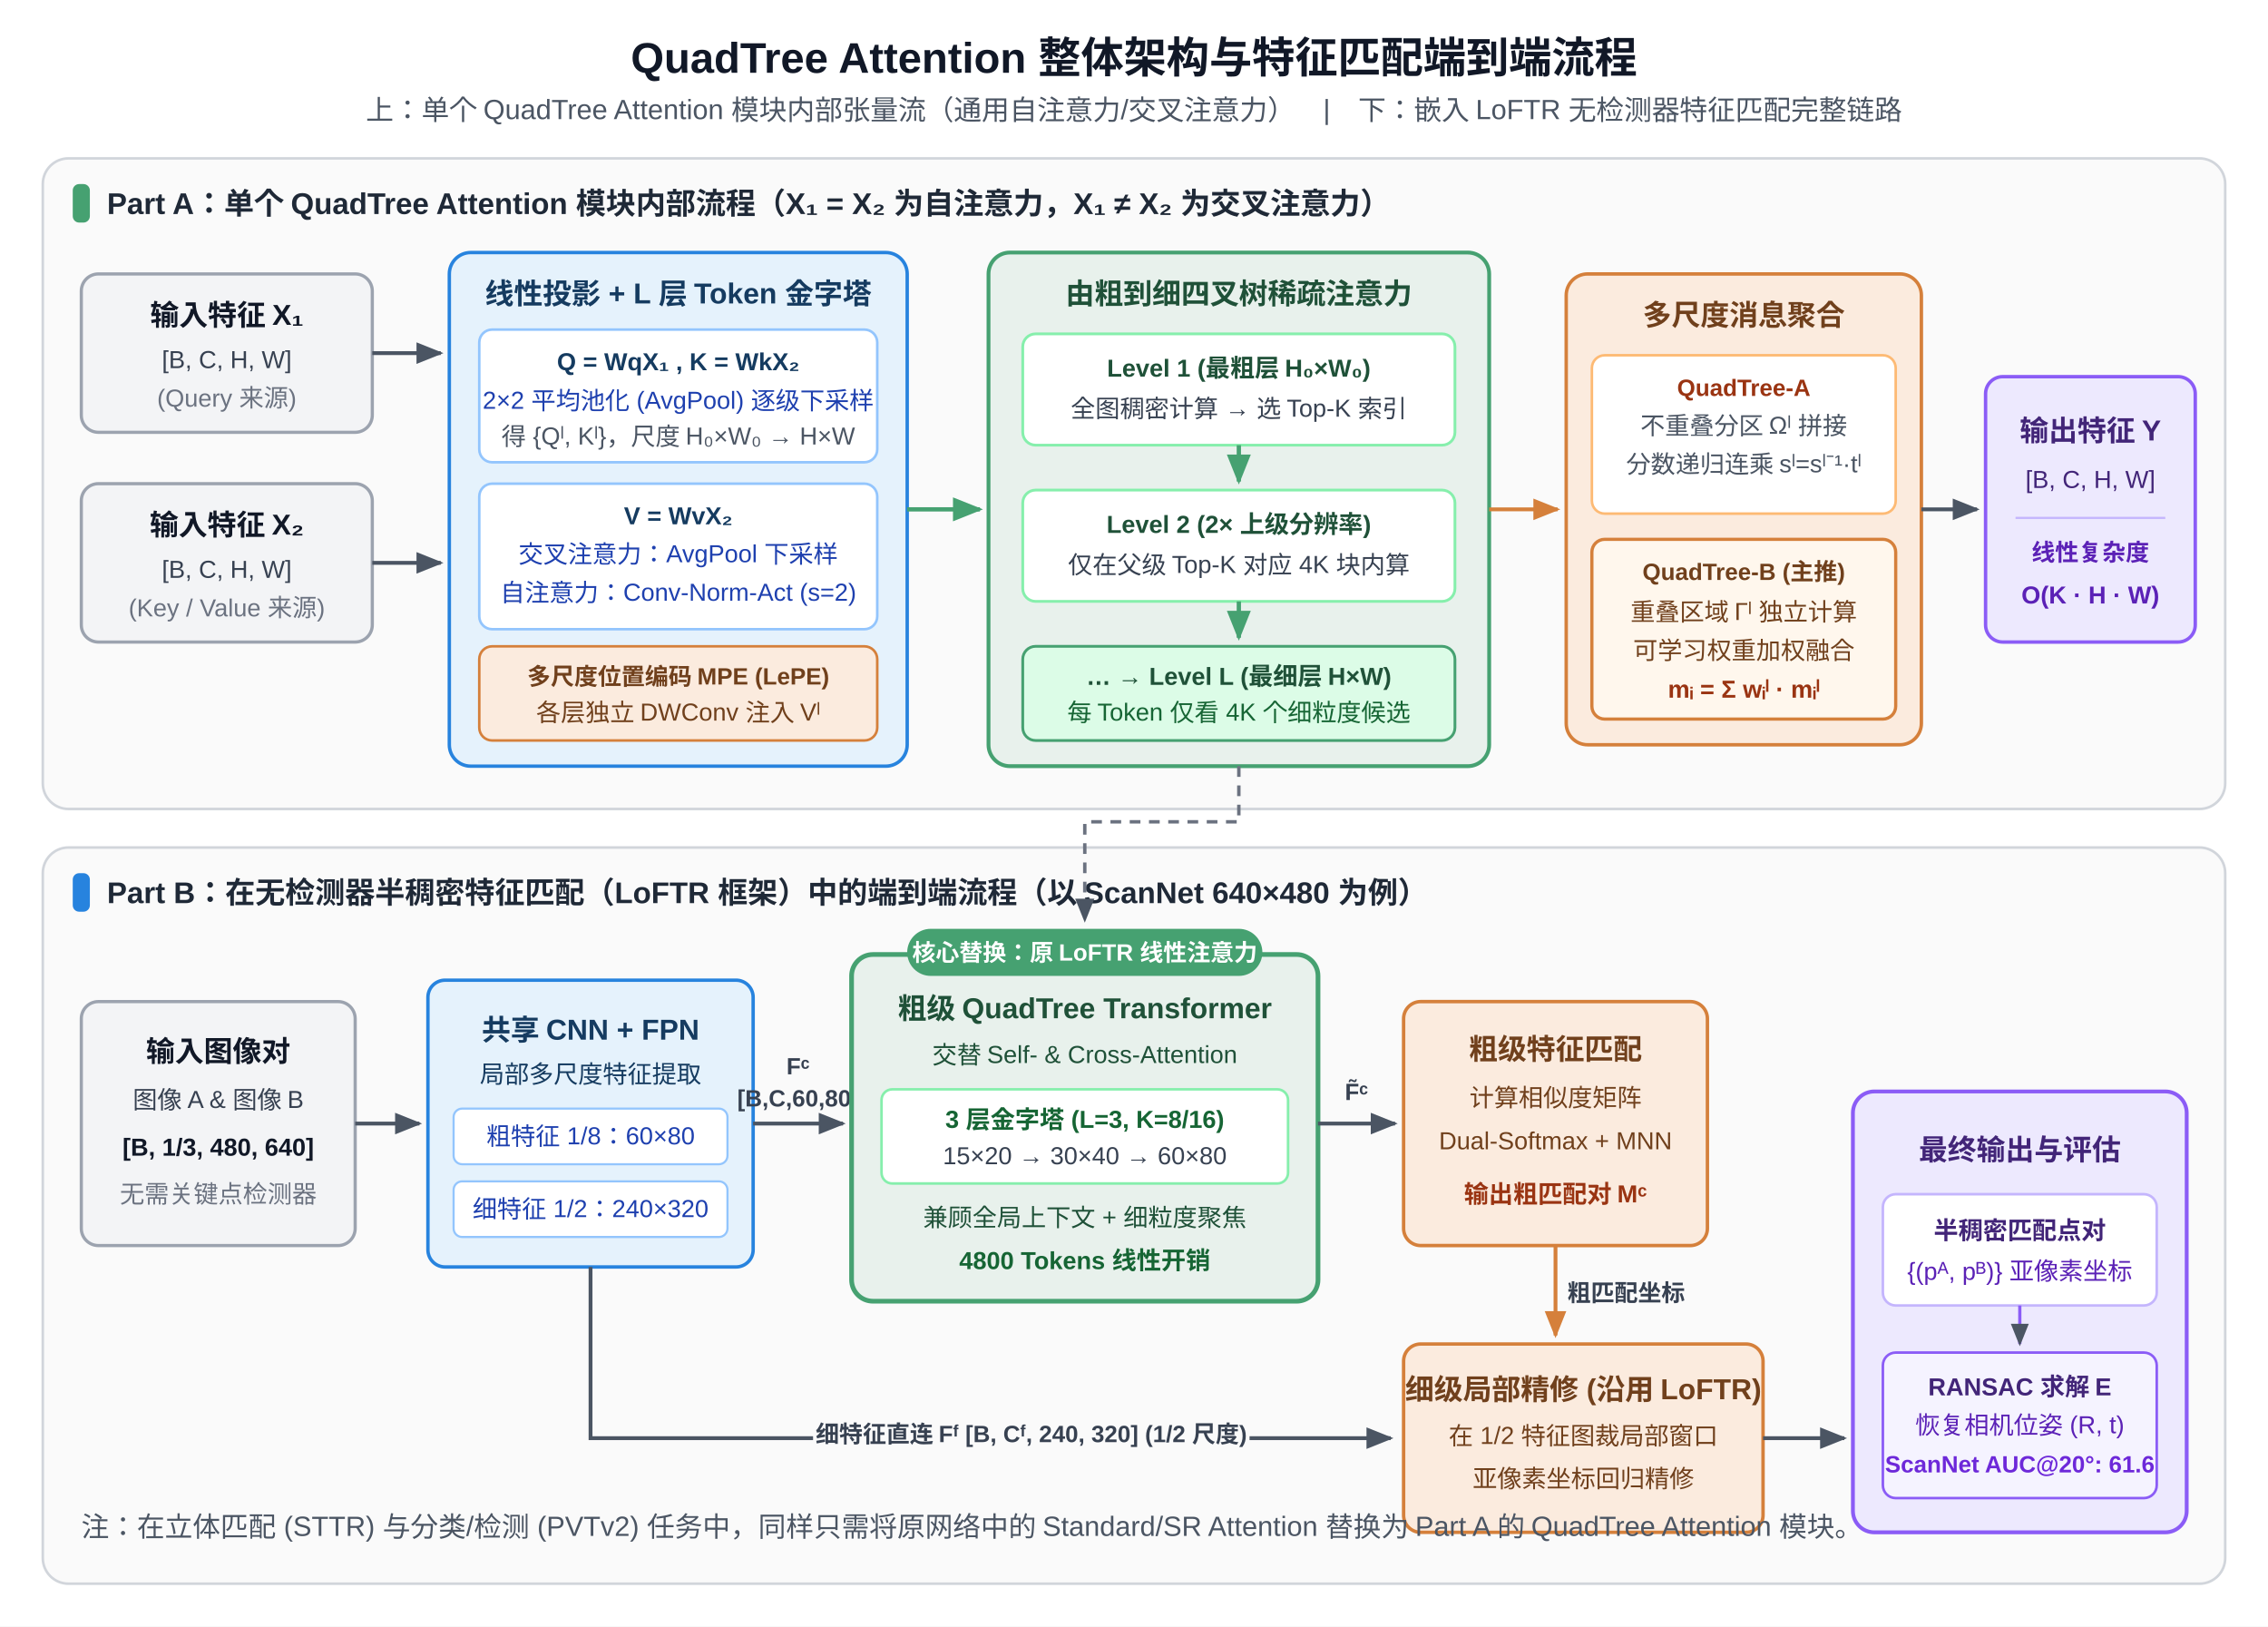
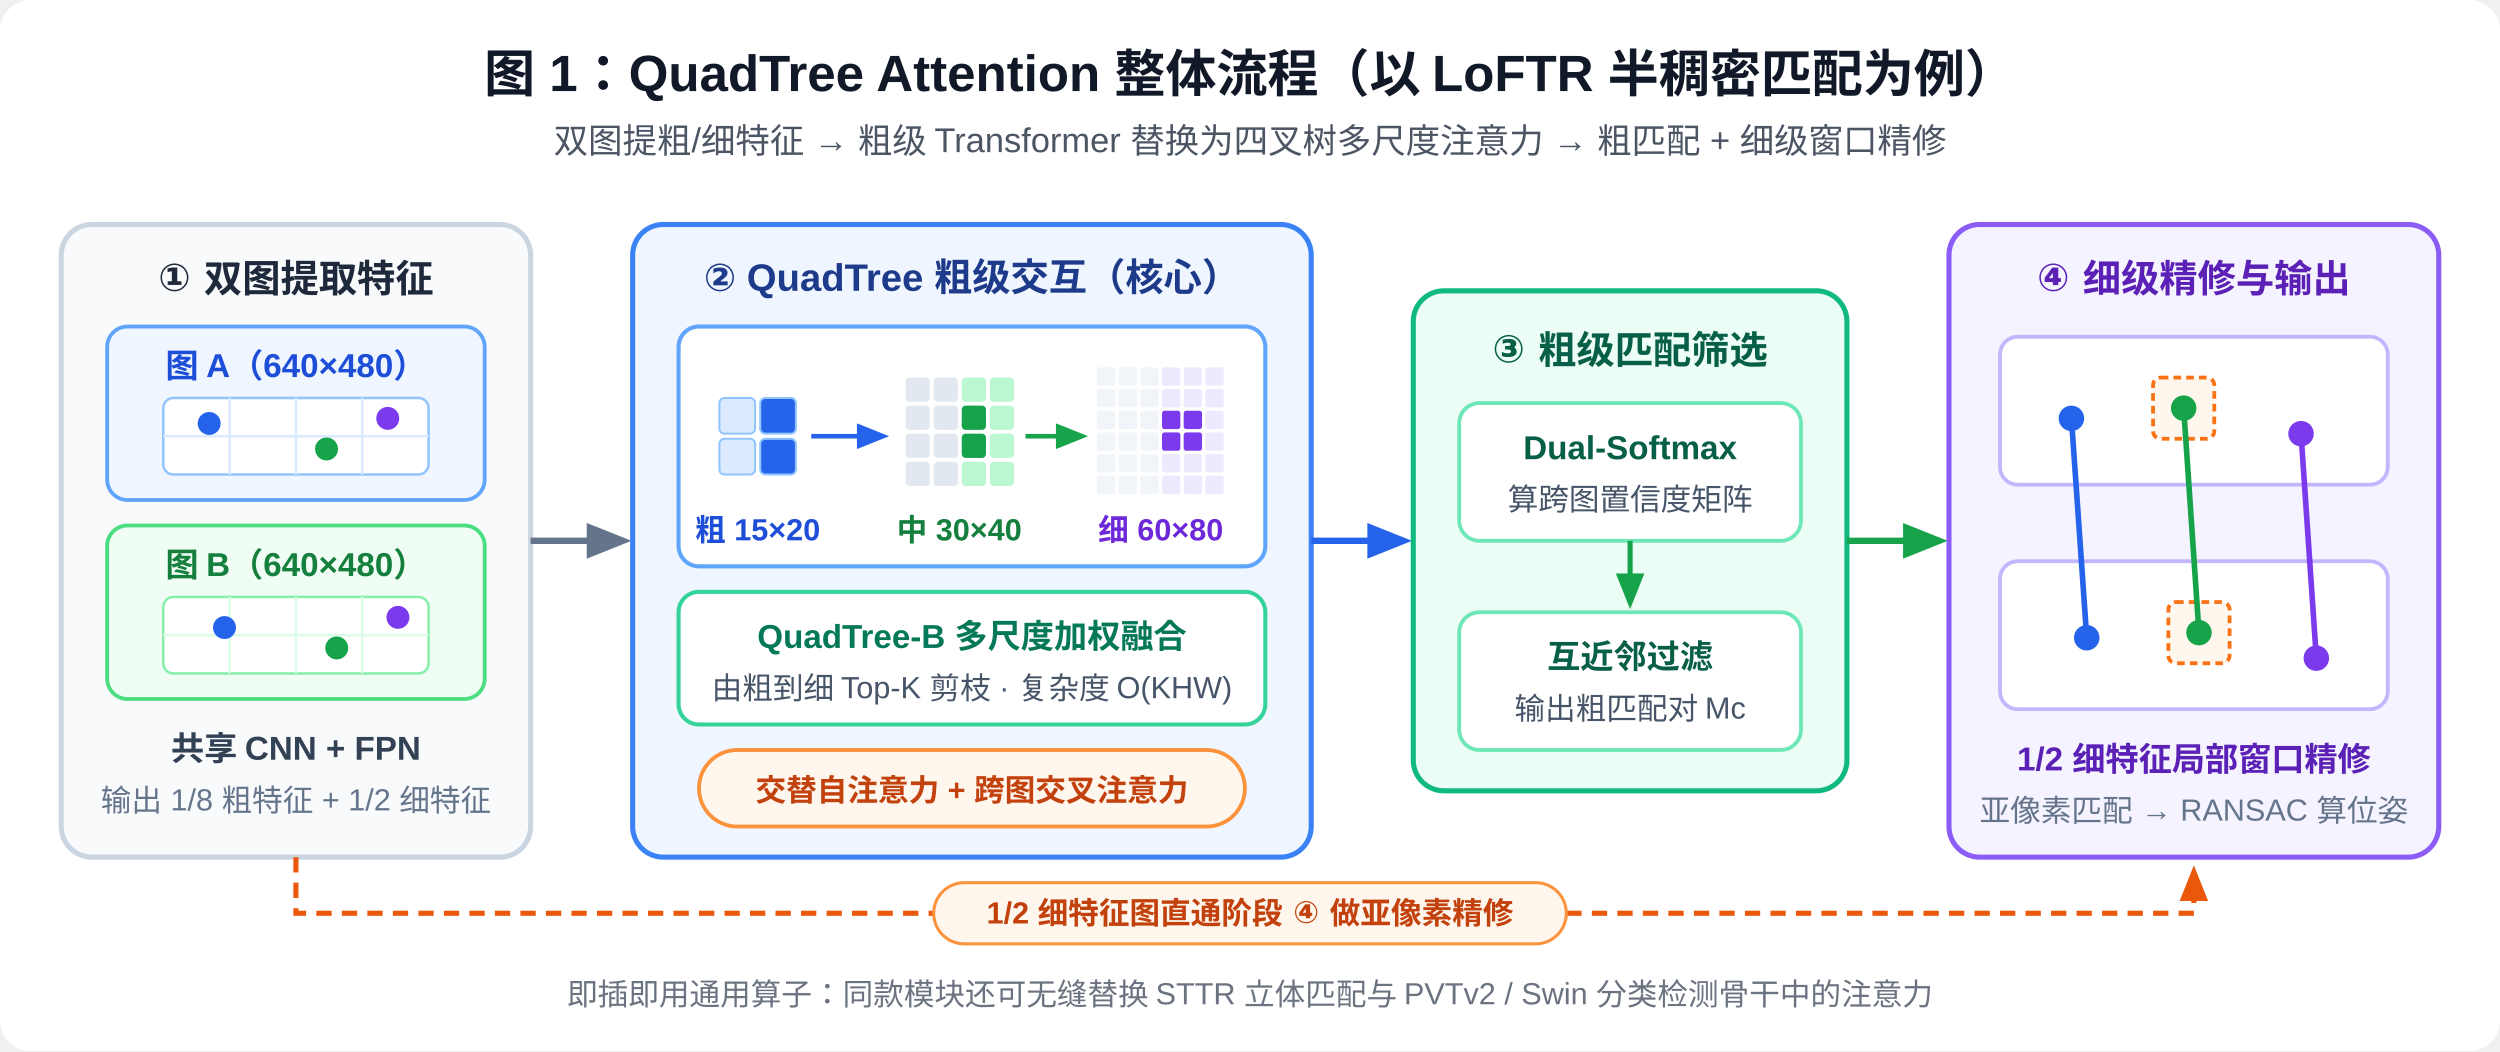
- <svg xmlns="http://www.w3.org/2000/svg" viewBox="0 0 1060 760" width="1060" height="760">
+ <svg xmlns="http://www.w3.org/2000/svg" viewBox="0 0 980 412" width="980" height="412">
  <defs>
    <style>
-       .font-base { font-family: "Microsoft YaHei", "PingFang SC", Arial, sans-serif; }
+       text { font-family: "Microsoft YaHei", "PingFang SC", "Noto Sans SC", Arial, sans-serif; }
      .title { font-size: 20px; font-weight: 700; fill: #111827; }
-       .subtitle { font-size: 13px; fill: #4B5563; }
-       .sec-title { font-size: 14px; font-weight: 700; fill: #1F2937; }
-       .node-title { font-size: 13.5px; font-weight: 700; }
-       .node-sub { font-size: 11.5px; }
-       .tensor-lbl { font-size: 11px; font-weight: 600; fill: #374151; }
-       .badge-txt { font-size: 11px; font-weight: 600; }
-       .arrow-line { stroke: #4B5563; stroke-width: 1.8; fill: none; }
-       .arrow-dashed { stroke: #6B7280; stroke-width: 1.6; stroke-dasharray: 5,4; fill: none; }
-       .arrow-green { stroke: #46A171; stroke-width: 2; fill: none; }
-       .arrow-orange { stroke: #D5803B; stroke-width: 1.8; fill: none; }
+       .sub { font-size: 13.5px; fill: #4B5563; }
+       .h { font-size: 15px; font-weight: 700; }
+       .b { font-size: 13px; }
+       .s { font-size: 12px; }
+       .mono { font-family: Consolas, "Courier New", monospace; font-weight: 700; }
    </style>
-     <marker id="arr-gray" viewBox="0 0 10 10" refX="9" refY="5" markerWidth="7" markerHeight="7" orient="auto">
-       <path d="M 0 1 L 10 5 L 0 9 z" fill="#4B5563" />
+     <marker id="arr-gray" viewBox="0 0 10 10" refX="8" refY="5" markerWidth="7" markerHeight="7" orient="auto-start-reverse">
+       <path d="M 0 1 L 10 5 L 0 9 z" fill="#64748B" />
    </marker>
-     <marker id="arr-green" viewBox="0 0 10 10" refX="9" refY="5" markerWidth="7" markerHeight="7" orient="auto">
-       <path d="M 0 1 L 10 5 L 0 9 z" fill="#46A171" />
+     <marker id="arr-blue" viewBox="0 0 10 10" refX="8" refY="5" markerWidth="7" markerHeight="7" orient="auto-start-reverse">
+       <path d="M 0 1 L 10 5 L 0 9 z" fill="#2563EB" />
    </marker>
-     <marker id="arr-orange" viewBox="0 0 10 10" refX="9" refY="5" markerWidth="7" markerHeight="7" orient="auto">
-       <path d="M 0 1 L 10 5 L 0 9 z" fill="#D5803B" />
+     <marker id="arr-green" viewBox="0 0 10 10" refX="8" refY="5" markerWidth="7" markerHeight="7" orient="auto-start-reverse">
+       <path d="M 0 1 L 10 5 L 0 9 z" fill="#16A34A" />
+     </marker>
+     <marker id="arr-orange" viewBox="0 0 10 10" refX="8" refY="5" markerWidth="7" markerHeight="7" orient="auto-start-reverse">
+       <path d="M 0 1 L 10 5 L 0 9 z" fill="#EA580C" />
+     </marker>
+     <marker id="arr-purple" viewBox="0 0 10 10" refX="8" refY="5" markerWidth="7" markerHeight="7" orient="auto-start-reverse">
+       <path d="M 0 1 L 10 5 L 0 9 z" fill="#7C3AED" />
    </marker>
  </defs>
-   <rect x="0" y="0" width="1060" height="760" fill="#FFFFFF" />
-   <text x="530" y="34" text-anchor="middle" class="font-base title">QuadTree Attention 整体架构与特征匹配端到端流程</text>
-   <text x="530" y="56" text-anchor="middle" class="font-base subtitle">上：单个 QuadTree Attention 模块内部张量流（通用自注意力/交叉注意力）　|　下：嵌入 LoFTR 无检测器特征匹配完整链路</text>
-   <rect x="20" y="74" width="1020" height="304" rx="12" fill="#FAFAFA" stroke="#D1D5DB" stroke-width="1.2" />
-   <rect x="34" y="86" width="8" height="18" rx="3" fill="#46A171" />
-   <text x="50" y="100" class="font-base sec-title">Part A：单个 QuadTree Attention 模块内部流程（X₁ = X₂ 为自注意力，X₁ ≠ X₂ 为交叉注意力）</text>
-   <rect x="38" y="128" width="136" height="74" rx="8" fill="#F3F4F6" stroke="#9CA3AF" stroke-width="1.5" />
-   <text x="106" y="152" text-anchor="middle" class="font-base node-title" fill="#111827">输入特征 X₁</text>
-   <text x="106" y="172" text-anchor="middle" class="font-base node-sub" fill="#374151">[B, C, H, W]</text>
-   <text x="106" y="190" text-anchor="middle" class="font-base node-sub" fill="#6B7280">(Query 来源)</text>
-   <rect x="38" y="226" width="136" height="74" rx="8" fill="#F3F4F6" stroke="#9CA3AF" stroke-width="1.5" />
-   <text x="106" y="250" text-anchor="middle" class="font-base node-title" fill="#111827">输入特征 X₂</text>
-   <text x="106" y="270" text-anchor="middle" class="font-base node-sub" fill="#374151">[B, C, H, W]</text>
-   <text x="106" y="288" text-anchor="middle" class="font-base node-sub" fill="#6B7280">(Key / Value 来源)</text>
-   <line x1="174" y1="165" x2="206" y2="165" class="arrow-line" marker-end="url(#arr-gray)" />
-   <line x1="174" y1="263" x2="206" y2="263" class="arrow-line" marker-end="url(#arr-gray)" />
-   <rect x="210" y="118" width="214" height="240" rx="10" fill="#E5F2FC" stroke="#2783DE" stroke-width="1.6" />
-   <text x="317" y="142" text-anchor="middle" class="font-base node-title" fill="#153B60">线性投影 + L 层 Token 金字塔</text>
-   <rect x="224" y="154" width="186" height="62" rx="6" fill="#FFFFFF" stroke="#93C5FD" stroke-width="1.2" />
-   <text x="317" y="173" text-anchor="middle" class="font-base node-sub" font-weight="700" fill="#153B60">Q = WqX₁ ,  K = WkX₂</text>
-   <text x="317" y="191" text-anchor="middle" class="font-base node-sub" fill="#1E40AF">2×2 平均池化 (AvgPool) 逐级下采样</text>
-   <text x="317" y="208" text-anchor="middle" class="font-base node-sub" fill="#4B5563">得 {Qˡ, Kˡ}，尺度 H₀×W₀ → H×W</text>
-   <rect x="224" y="226" width="186" height="68" rx="6" fill="#FFFFFF" stroke="#93C5FD" stroke-width="1.2" />
-   <text x="317" y="245" text-anchor="middle" class="font-base node-sub" font-weight="700" fill="#153B60">V = WvX₂</text>
-   <text x="317" y="263" text-anchor="middle" class="font-base node-sub" fill="#1E40AF">交叉注意力：AvgPool 下采样</text>
-   <text x="317" y="281" text-anchor="middle" class="font-base node-sub" fill="#1E40AF">自注意力：Conv-Norm-Act (s=2)</text>
-   <rect x="224" y="302" width="186" height="44" rx="6" fill="#FBEBDE" stroke="#D5803B" stroke-width="1.2" />
-   <text x="317" y="320" text-anchor="middle" class="font-base badge-txt" fill="#70401C">多尺度位置编码 MPE (LePE)</text>
-   <text x="317" y="337" text-anchor="middle" class="font-base node-sub" fill="#70401C">各层独立 DWConv 注入 Vˡ</text>
-   <line x1="424" y1="238" x2="458" y2="238" class="arrow-green" marker-end="url(#arr-green)" />
-   <rect x="462" y="118" width="234" height="240" rx="10" fill="#E8F1EC" stroke="#46A171" stroke-width="1.8" />
-   <text x="579" y="142" text-anchor="middle" class="font-base node-title" fill="#1F5138">由粗到细四叉树稀疏注意力</text>
-   <rect x="478" y="156" width="202" height="52" rx="6" fill="#FFFFFF" stroke="#86EFAC" stroke-width="1.3" />
-   <text x="579" y="176" text-anchor="middle" class="font-base node-sub" font-weight="700" fill="#1F5138">Level 1 (最粗层 H₀×W₀)</text>
-   <text x="579" y="195" text-anchor="middle" class="font-base node-sub" fill="#374151">全图稠密计算 → 选 Top-K 索引</text>
-   <line x1="579" y1="208" x2="579" y2="225" class="arrow-green" marker-end="url(#arr-green)" />
-   <rect x="478" y="229" width="202" height="52" rx="6" fill="#FFFFFF" stroke="#86EFAC" stroke-width="1.3" />
-   <text x="579" y="249" text-anchor="middle" class="font-base node-sub" font-weight="700" fill="#1F5138">Level 2 (2× 上级分辨率)</text>
-   <text x="579" y="268" text-anchor="middle" class="font-base node-sub" fill="#374151">仅在父级 Top-K 对应 4K 块内算</text>
-   <line x1="579" y1="281" x2="579" y2="298" class="arrow-green" marker-end="url(#arr-green)" />
-   <rect x="478" y="302" width="202" height="44" rx="6" fill="#DCFCE7" stroke="#46A171" stroke-width="1.3" />
-   <text x="579" y="320" text-anchor="middle" class="font-base node-sub" font-weight="700" fill="#1F5138">… → Level L (最细层 H×W)</text>
-   <text x="579" y="337" text-anchor="middle" class="font-base node-sub" fill="#166534">每 Token 仅看 4K 个细粒度候选</text>
-   <line x1="696" y1="238" x2="728" y2="238" class="arrow-orange" marker-end="url(#arr-orange)" />
-   <rect x="732" y="128" width="166" height="220" rx="10" fill="#FBEBDE" stroke="#D5803B" stroke-width="1.6" />
-   <text x="815" y="152" text-anchor="middle" class="font-base node-title" fill="#70401C">多尺度消息聚合</text>
-   <rect x="744" y="166" width="142" height="74" rx="6" fill="#FFFFFF" stroke="#FDBA74" stroke-width="1.2" />
-   <text x="815" y="185" text-anchor="middle" class="font-base badge-txt" fill="#9A3412">QuadTree-A</text>
-   <text x="815" y="203" text-anchor="middle" class="font-base node-sub" fill="#4B5563">不重叠分区 Ωˡ 拼接</text>
-   <text x="815" y="221" text-anchor="middle" class="font-base node-sub" fill="#4B5563">分数递归连乘 sˡ=sˡ⁻¹·tˡ</text>
-   <rect x="744" y="252" width="142" height="84" rx="6" fill="#FFF7ED" stroke="#D5803B" stroke-width="1.5" />
-   <text x="815" y="271" text-anchor="middle" class="font-base badge-txt" fill="#70401C">QuadTree-B (主推)</text>
-   <text x="815" y="290" text-anchor="middle" class="font-base node-sub" fill="#70401C">重叠区域 Γˡ 独立计算</text>
-   <text x="815" y="308" text-anchor="middle" class="font-base node-sub" fill="#70401C">可学习权重加权融合</text>
-   <text x="815" y="326" text-anchor="middle" class="font-base node-sub" font-weight="700" fill="#9A3412">mᵢ = Σ wᵢˡ · mᵢˡ</text>
-   <line x1="898" y1="238" x2="924" y2="238" class="arrow-line" marker-end="url(#arr-gray)" />
-   <rect x="928" y="176" width="98" height="124" rx="8" fill="#EDE9FE" stroke="#8B5CF6" stroke-width="1.6" />
-   <text x="977" y="206" text-anchor="middle" class="font-base node-title" fill="#422578">输出特征 Y</text>
-   <text x="977" y="228" text-anchor="middle" class="font-base node-sub" fill="#422578">[B, C, H, W]</text>
-   <line x1="942" y1="242" x2="1012" y2="242" stroke="#C4B5FD" stroke-width="1" />
-   <text x="977" y="262" text-anchor="middle" class="font-base badge-txt" fill="#5B21B6">线性复杂度</text>
-   <text x="977" y="282" text-anchor="middle" class="font-base node-sub" font-weight="700" fill="#5B21B6">O(K · H · W)</text>
-   <rect x="20" y="396" width="1020" height="344" rx="12" fill="#FAFAFA" stroke="#D1D5DB" stroke-width="1.2" />
-   <rect x="34" y="408" width="8" height="18" rx="3" fill="#2783DE" />
-   <text x="50" y="422" class="font-base sec-title">Part B：在无检测器半稠密特征匹配（LoFTR 框架）中的端到端流程（以 ScanNet 640×480 为例）</text>
-   <rect x="38" y="468" width="128" height="114" rx="8" fill="#F3F4F6" stroke="#9CA3AF" stroke-width="1.5" />
-   <text x="102" y="496" text-anchor="middle" class="font-base node-title" fill="#111827">输入图像对</text>
-   <text x="102" y="518" text-anchor="middle" class="font-base node-sub" fill="#374151">图像 A &amp; 图像 B</text>
-   <text x="102" y="540" text-anchor="middle" class="font-base node-sub" font-weight="600" fill="#111827">[B, 1/3, 480, 640]</text>
-   <text x="102" y="562" text-anchor="middle" class="font-base node-sub" fill="#6B7280">无需关键点检测器</text>
-   <line x1="166" y1="525" x2="196" y2="525" class="arrow-line" marker-end="url(#arr-gray)" />
-   <rect x="200" y="458" width="152" height="134" rx="8" fill="#E5F2FC" stroke="#2783DE" stroke-width="1.6" />
-   <text x="276" y="486" text-anchor="middle" class="font-base node-title" fill="#153B60">共享 CNN + FPN</text>
-   <text x="276" y="506" text-anchor="middle" class="font-base node-sub" fill="#153B60">局部多尺度特征提取</text>
-   <rect x="212" y="518" width="128" height="26" rx="4" fill="#FFFFFF" stroke="#93C5FD" stroke-width="1" />
-   <text x="276" y="535" text-anchor="middle" class="font-base node-sub" fill="#1E40AF">粗特征 1/8：60×80</text>
-   <rect x="212" y="552" width="128" height="26" rx="4" fill="#FFFFFF" stroke="#93C5FD" stroke-width="1" />
-   <text x="276" y="569" text-anchor="middle" class="font-base node-sub" fill="#1E40AF">细特征 1/2：240×320</text>
-   <line x1="352" y1="525" x2="394" y2="525" class="arrow-line" marker-end="url(#arr-gray)" />
-   <text x="373" y="502" text-anchor="middle" class="font-base tensor-lbl">Fᶜ</text>
-   <text x="373" y="517" text-anchor="middle" class="font-base tensor-lbl">[B,C,60,80]</text>
-   <rect x="398" y="446" width="218" height="162" rx="10" fill="#E8F1EC" stroke="#46A171" stroke-width="2.2" />
-   <rect x="424" y="434" width="166" height="22" rx="11" fill="#46A171" />
-   <text x="507" y="449" text-anchor="middle" class="font-base badge-txt" fill="#FFFFFF">核心替换：原 LoFTR 线性注意力</text>
-   <text x="507" y="476" text-anchor="middle" class="font-base node-title" fill="#1F5138">粗级 QuadTree Transformer</text>
-   <text x="507" y="497" text-anchor="middle" class="font-base node-sub" fill="#1F5138">交替 Self- &amp; Cross-Attention</text>
-   <rect x="412" y="509" width="190" height="44" rx="5" fill="#FFFFFF" stroke="#86EFAC" stroke-width="1.2" />
-   <text x="507" y="527" text-anchor="middle" class="font-base node-sub" font-weight="600" fill="#166534">3 层金字塔 (L=3, K=8/16)</text>
-   <text x="507" y="544" text-anchor="middle" class="font-base node-sub" fill="#374151">15×20 → 30×40 → 60×80</text>
-   <text x="507" y="573" text-anchor="middle" class="font-base node-sub" fill="#1F5138">兼顾全局上下文 + 细粒度聚焦</text>
-   <text x="507" y="593" text-anchor="middle" class="font-base node-sub" font-weight="700" fill="#166534">4800 Tokens 线性开销</text>
-   <path d="M 579 358 L 579 384 L 507 384 L 507 430" class="arrow-dashed" marker-end="url(#arr-gray)" />
-   <line x1="616" y1="525" x2="652" y2="525" class="arrow-line" marker-end="url(#arr-gray)" />
-   <text x="634" y="514" text-anchor="middle" class="font-base tensor-lbl">F̃ᶜ</text>
-   <rect x="656" y="468" width="142" height="114" rx="8" fill="#FBEBDE" stroke="#D5803B" stroke-width="1.6" />
-   <text x="727" y="495" text-anchor="middle" class="font-base node-title" fill="#70401C">粗级特征匹配</text>
-   <text x="727" y="517" text-anchor="middle" class="font-base node-sub" fill="#70401C">计算相似度矩阵</text>
-   <text x="727" y="537" text-anchor="middle" class="font-base node-sub" fill="#70401C">Dual-Softmax + MNN</text>
-   <text x="727" y="562" text-anchor="middle" class="font-base node-sub" font-weight="600" fill="#9A3412">输出粗匹配对 Mᶜ</text>
-   <path d="M 727 582 L 727 624" class="arrow-orange" marker-end="url(#arr-orange)" />
-   <text x="760" y="608" text-anchor="middle" class="font-base tensor-lbl">粗匹配坐标</text>
-   <path d="M 276 592 L 276 672 L 650 672" class="arrow-line" marker-end="url(#arr-gray)" />
-   <rect x="380" y="658" width="204" height="24" rx="4" fill="#FAFAFA" />
-   <text x="482" y="674" text-anchor="middle" class="font-base tensor-lbl">细特征直连 Fᶠ [B, Cᶠ, 240, 320] (1/2 尺度)</text>
-   <rect x="656" y="628" width="168" height="88" rx="8" fill="#FBEBDE" stroke="#D5803B" stroke-width="1.6" />
-   <text x="740" y="654" text-anchor="middle" class="font-base node-title" fill="#70401C">细级局部精修 (沿用 LoFTR)</text>
-   <text x="740" y="675" text-anchor="middle" class="font-base node-sub" fill="#70401C">在 1/2 特征图裁局部窗口</text>
-   <text x="740" y="695" text-anchor="middle" class="font-base node-sub" fill="#70401C">亚像素坐标回归精修</text>
-   <line x1="824" y1="672" x2="862" y2="672" class="arrow-line" marker-end="url(#arr-gray)" />
-   <rect x="866" y="510" width="156" height="206" rx="10" fill="#EDE9FE" stroke="#8B5CF6" stroke-width="1.8" />
-   <text x="944" y="542" text-anchor="middle" class="font-base node-title" fill="#422578">最终输出与评估</text>
-   <rect x="880" y="558" width="128" height="52" rx="6" fill="#FFFFFF" stroke="#C4B5FD" stroke-width="1.2" />
-   <text x="944" y="579" text-anchor="middle" class="font-base node-sub" font-weight="700" fill="#422578">半稠密匹配点对</text>
-   <text x="944" y="598" text-anchor="middle" class="font-base node-sub" fill="#5B21B6">{(pᴬ, pᴮ)} 亚像素坐标</text>
-   <line x1="944" y1="610" x2="944" y2="628" stroke="#8B5CF6" stroke-width="1.5" marker-end="url(#arr-gray)" />
-   <rect x="880" y="632" width="128" height="68" rx="6" fill="#F5F3FF" stroke="#8B5CF6" stroke-width="1.2" />
-   <text x="944" y="652" text-anchor="middle" class="font-base node-sub" font-weight="700" fill="#422578">RANSAC 求解 E</text>
-   <text x="944" y="670" text-anchor="middle" class="font-base node-sub" fill="#5B21B6">恢复相机位姿 (R, t)</text>
-   <text x="944" y="688" text-anchor="middle" class="font-base badge-txt" fill="#6D28D9">ScanNet AUC@20°: 61.6</text>
-   <text x="38" y="718" class="font-base subtitle">注：在立体匹配 (STTR) 与分类/检测 (PVTv2) 任务中，同样只需将原网络中的 Standard/SR Attention 替换为 Part A 的 QuadTree Attention 模块。</text>
+   <rect width="980" height="412" fill="#FFFFFF" rx="12" />
+   <text x="490" y="36" text-anchor="middle" class="title">图 1：QuadTree Attention 整体流程（以 LoFTR 半稠密匹配为例）</text>
+   <text x="490" y="60" text-anchor="middle" class="sub">双图提粗/细特征 → 粗级 Transformer 替换为四叉树多尺度注意力 → 粗匹配 + 细级窗口精修</text>
+   <rect x="24" y="88" width="184" height="248" rx="12" fill="#F8FAFC" stroke="#CBD5E1" stroke-width="2" />
+   <text x="116" y="114" text-anchor="middle" class="h" fill="#1E293B">① 双图提取特征</text>
+   <rect x="42" y="128" width="148" height="68" rx="8" fill="#EFF6FF" stroke="#60A5FA" stroke-width="1.5" />
+   <text x="116" y="148" text-anchor="middle" class="b" fill="#1D4ED8" font-weight="700">图 A（640×480）</text>
+   <rect x="64" y="156" width="104" height="30" rx="4" fill="#FFFFFF" stroke="#93C5FD" stroke-width="1" />
+   <line x1="90" y1="156" x2="90" y2="186" stroke="#DBEAFE" stroke-width="1" />
+   <line x1="116" y1="156" x2="116" y2="186" stroke="#DBEAFE" stroke-width="1" />
+   <line x1="142" y1="156" x2="142" y2="186" stroke="#DBEAFE" stroke-width="1" />
+   <line x1="64" y1="171" x2="168" y2="171" stroke="#DBEAFE" stroke-width="1" />
+   <circle cx="82" cy="166" r="4.5" fill="#2563EB" />
+   <circle cx="128" cy="176" r="4.5" fill="#16A34A" />
+   <circle cx="152" cy="164" r="4.5" fill="#7C3AED" />
+   <rect x="42" y="206" width="148" height="68" rx="8" fill="#F0FDF4" stroke="#4ADE80" stroke-width="1.5" />
+   <text x="116" y="226" text-anchor="middle" class="b" fill="#15803D" font-weight="700">图 B（640×480）</text>
+   <rect x="64" y="234" width="104" height="30" rx="4" fill="#FFFFFF" stroke="#86EFAC" stroke-width="1" />
+   <line x1="90" y1="234" x2="90" y2="264" stroke="#DCFCE7" stroke-width="1" />
+   <line x1="116" y1="234" x2="116" y2="264" stroke="#DCFCE7" stroke-width="1" />
+   <line x1="142" y1="234" x2="142" y2="264" stroke="#DCFCE7" stroke-width="1" />
+   <line x1="64" y1="249" x2="168" y2="249" stroke="#DCFCE7" stroke-width="1" />
+   <circle cx="88" cy="246" r="4.5" fill="#2563EB" />
+   <circle cx="132" cy="254" r="4.5" fill="#16A34A" />
+   <circle cx="156" cy="242" r="4.5" fill="#7C3AED" />
+   <text x="116" y="298" text-anchor="middle" class="b" fill="#334155" font-weight="700">共享 CNN + FPN</text>
+   <text x="116" y="318" text-anchor="middle" class="s" fill="#64748B">输出 1/8 粗特征 + 1/2 细特征</text>
+   <line x1="208" y1="212" x2="244" y2="212" stroke="#64748B" stroke-width="2.5" marker-end="url(#arr-gray)" />
+   <rect x="248" y="88" width="266" height="248" rx="12" fill="#EFF6FF" stroke="#3B82F6" stroke-width="2" />
+   <text x="381" y="114" text-anchor="middle" class="h" fill="#1E3A8A">② QuadTree 粗级交互（核心）</text>
+   <rect x="266" y="128" width="230" height="94" rx="8" fill="#FFFFFF" stroke="#60A5FA" stroke-width="1.6" />
+   <rect x="282" y="156" width="14" height="14" rx="2" fill="#DBEAFE" stroke="#93C5FD" stroke-width="0.8" />
+   <rect x="298" y="156" width="14" height="14" rx="2" fill="#2563EB" stroke="#93C5FD" stroke-width="0.8" />
+   <rect x="282" y="172" width="14" height="14" rx="2" fill="#DBEAFE" stroke="#93C5FD" stroke-width="0.8" />
+   <rect x="298" y="172" width="14" height="14" rx="2" fill="#2563EB" stroke="#93C5FD" stroke-width="0.8" />
+   <rect x="355" y="148" width="9.5" height="9.5" rx="1.5" fill="#E2E8F0" />
+   <rect x="366" y="148" width="9.5" height="9.5" rx="1.5" fill="#E2E8F0" />
+   <rect x="377" y="148" width="9.5" height="9.5" rx="1.5" fill="#BBF7D0" />
+   <rect x="388" y="148" width="9.5" height="9.5" rx="1.5" fill="#BBF7D0" />
+   <rect x="355" y="159" width="9.5" height="9.5" rx="1.5" fill="#E2E8F0" />
+   <rect x="366" y="159" width="9.5" height="9.5" rx="1.5" fill="#E2E8F0" />
+   <rect x="377" y="159" width="9.5" height="9.5" rx="1.5" fill="#16A34A" />
+   <rect x="388" y="159" width="9.5" height="9.5" rx="1.5" fill="#BBF7D0" />
+   <rect x="355" y="170" width="9.5" height="9.5" rx="1.5" fill="#E2E8F0" />
+   <rect x="366" y="170" width="9.5" height="9.5" rx="1.5" fill="#E2E8F0" />
+   <rect x="377" y="170" width="9.5" height="9.5" rx="1.5" fill="#16A34A" />
+   <rect x="388" y="170" width="9.5" height="9.5" rx="1.5" fill="#BBF7D0" />
+   <rect x="355" y="181" width="9.5" height="9.5" rx="1.5" fill="#E2E8F0" />
+   <rect x="366" y="181" width="9.5" height="9.5" rx="1.5" fill="#E2E8F0" />
+   <rect x="377" y="181" width="9.5" height="9.5" rx="1.5" fill="#BBF7D0" />
+   <rect x="388" y="181" width="9.5" height="9.5" rx="1.5" fill="#BBF7D0" />
+   <rect x="430.0" y="144.0" width="7.2" height="7.2" rx="1" fill="#F1F5F9" />
+   <rect x="438.5" y="144.0" width="7.2" height="7.2" rx="1" fill="#F1F5F9" />
+   <rect x="447.0" y="144.0" width="7.2" height="7.2" rx="1" fill="#F1F5F9" />
+   <rect x="455.5" y="144.0" width="7.2" height="7.2" rx="1" fill="#EDE9FE" />
+   <rect x="464.0" y="144.0" width="7.2" height="7.2" rx="1" fill="#EDE9FE" />
+   <rect x="472.5" y="144.0" width="7.2" height="7.2" rx="1" fill="#EDE9FE" />
+   <rect x="430.0" y="152.5" width="7.2" height="7.2" rx="1" fill="#F1F5F9" />
+   <rect x="438.5" y="152.5" width="7.2" height="7.2" rx="1" fill="#F1F5F9" />
+   <rect x="447.0" y="152.5" width="7.2" height="7.2" rx="1" fill="#F1F5F9" />
+   <rect x="455.5" y="152.5" width="7.2" height="7.2" rx="1" fill="#EDE9FE" />
+   <rect x="464.0" y="152.5" width="7.2" height="7.2" rx="1" fill="#EDE9FE" />
+   <rect x="472.5" y="152.5" width="7.2" height="7.2" rx="1" fill="#EDE9FE" />
+   <rect x="430.0" y="161.0" width="7.2" height="7.2" rx="1" fill="#F1F5F9" />
+   <rect x="438.5" y="161.0" width="7.2" height="7.2" rx="1" fill="#F1F5F9" />
+   <rect x="447.0" y="161.0" width="7.2" height="7.2" rx="1" fill="#F1F5F9" />
+   <rect x="455.5" y="161.0" width="7.2" height="7.2" rx="1" fill="#7C3AED" />
+   <rect x="464.0" y="161.0" width="7.2" height="7.2" rx="1" fill="#7C3AED" />
+   <rect x="472.5" y="161.0" width="7.2" height="7.2" rx="1" fill="#EDE9FE" />
+   <rect x="430.0" y="169.5" width="7.2" height="7.2" rx="1" fill="#F1F5F9" />
+   <rect x="438.5" y="169.5" width="7.2" height="7.2" rx="1" fill="#F1F5F9" />
+   <rect x="447.0" y="169.5" width="7.2" height="7.2" rx="1" fill="#F1F5F9" />
+   <rect x="455.5" y="169.5" width="7.2" height="7.2" rx="1" fill="#7C3AED" />
+   <rect x="464.0" y="169.5" width="7.2" height="7.2" rx="1" fill="#7C3AED" />
+   <rect x="472.5" y="169.5" width="7.2" height="7.2" rx="1" fill="#EDE9FE" />
+   <rect x="430.0" y="178.0" width="7.2" height="7.2" rx="1" fill="#F1F5F9" />
+   <rect x="438.5" y="178.0" width="7.2" height="7.2" rx="1" fill="#F1F5F9" />
+   <rect x="447.0" y="178.0" width="7.2" height="7.2" rx="1" fill="#F1F5F9" />
+   <rect x="455.5" y="178.0" width="7.2" height="7.2" rx="1" fill="#EDE9FE" />
+   <rect x="464.0" y="178.0" width="7.2" height="7.2" rx="1" fill="#EDE9FE" />
+   <rect x="472.5" y="178.0" width="7.2" height="7.2" rx="1" fill="#EDE9FE" />
+   <rect x="430.0" y="186.5" width="7.2" height="7.2" rx="1" fill="#F1F5F9" />
+   <rect x="438.5" y="186.5" width="7.2" height="7.2" rx="1" fill="#F1F5F9" />
+   <rect x="447.0" y="186.5" width="7.2" height="7.2" rx="1" fill="#F1F5F9" />
+   <rect x="455.5" y="186.5" width="7.2" height="7.2" rx="1" fill="#EDE9FE" />
+   <rect x="464.0" y="186.5" width="7.2" height="7.2" rx="1" fill="#EDE9FE" />
+   <rect x="472.5" y="186.5" width="7.2" height="7.2" rx="1" fill="#EDE9FE" />
+   <line x1="318" y1="171" x2="346" y2="171" stroke="#2563EB" stroke-width="1.8" marker-end="url(#arr-blue)" />
+   <line x1="402" y1="171" x2="424" y2="171" stroke="#16A34A" stroke-width="1.8" marker-end="url(#arr-green)" />
+   <text x="297" y="212" text-anchor="middle" class="s" fill="#1D4ED8" font-weight="700">粗 15×20</text>
+   <text x="376" y="212" text-anchor="middle" class="s" fill="#15803D" font-weight="700">中 30×40</text>
+   <text x="455" y="212" text-anchor="middle" class="s" fill="#6D28D9" font-weight="700">细 60×80</text>
+   <rect x="266" y="232" width="230" height="52" rx="8" fill="#FFFFFF" stroke="#34D399" stroke-width="1.6" />
+   <text x="381" y="254" text-anchor="middle" class="b" fill="#047857" font-weight="700">QuadTree-B 多尺度加权融合</text>
+   <text x="381" y="274" text-anchor="middle" class="s" fill="#475569">由粗到细 Top-K 剪枝 · 复杂度 O(KHW)</text>
+   <rect x="274" y="294" width="214" height="30" rx="15" fill="#FFF7ED" stroke="#FB923C" stroke-width="1.5" />
+   <text x="381" y="314" text-anchor="middle" class="s" fill="#C2410C" font-weight="700">交替自注意力 + 跨图交叉注意力</text>
+   <line x1="514" y1="212" x2="550" y2="212" stroke="#2563EB" stroke-width="2.5" marker-end="url(#arr-blue)" />
+   <rect x="554" y="114" width="170" height="196" rx="12" fill="#ECFDF5" stroke="#10B981" stroke-width="2" />
+   <text x="639" y="142" text-anchor="middle" class="h" fill="#065F46">③ 粗级匹配筛选</text>
+   <rect x="572" y="158" width="134" height="54" rx="8" fill="#FFFFFF" stroke="#6EE7B7" stroke-width="1.5" />
+   <text x="639" y="180" text-anchor="middle" class="b" fill="#065F46" font-weight="700">Dual-Softmax</text>
+   <text x="639" y="200" text-anchor="middle" class="s" fill="#475569">算跨图置信度矩阵</text>
+   <line x1="639" y1="212" x2="639" y2="236" stroke="#16A34A" stroke-width="2" marker-end="url(#arr-green)" />
+   <rect x="572" y="240" width="134" height="54" rx="8" fill="#FFFFFF" stroke="#6EE7B7" stroke-width="1.5" />
+   <text x="639" y="262" text-anchor="middle" class="b" fill="#065F46" font-weight="700">互近邻过滤</text>
+   <text x="639" y="282" text-anchor="middle" class="s" fill="#475569">输出粗匹配对 Mc</text>
+   <line x1="724" y1="212" x2="760" y2="212" stroke="#16A34A" stroke-width="2.5" marker-end="url(#arr-green)" />
+   <rect x="764" y="88" width="192" height="248" rx="12" fill="#F5F3FF" stroke="#8B5CF6" stroke-width="2" />
+   <text x="860" y="114" text-anchor="middle" class="h" fill="#5B21B6">④ 细级精修与输出</text>
+   <rect x="784" y="132" width="152" height="58" rx="7" fill="#FFFFFF" stroke="#C4B5FD" stroke-width="1.5" />
+   <rect x="784" y="220" width="152" height="58" rx="7" fill="#FFFFFF" stroke="#C4B5FD" stroke-width="1.5" />
+   <rect x="844" y="148" width="24" height="24" rx="3" fill="#FFF7ED" stroke="#F97316" stroke-width="1.5" stroke-dasharray="3,2" />
+   <rect x="850" y="236" width="24" height="24" rx="3" fill="#FFF7ED" stroke="#F97316" stroke-width="1.5" stroke-dasharray="3,2" />
+   <line x1="812" y1="164" x2="818" y2="250" stroke="#2563EB" stroke-width="2.2" />
+   <line x1="856" y1="160" x2="862" y2="248" stroke="#16A34A" stroke-width="2.2" />
+   <line x1="902" y1="170" x2="908" y2="258" stroke="#7C3AED" stroke-width="2.2" />
+   <circle cx="812" cy="164" r="5" fill="#2563EB" />
+   <circle cx="818" cy="250" r="5" fill="#2563EB" />
+   <circle cx="856" cy="160" r="5" fill="#16A34A" />
+   <circle cx="862" cy="248" r="5" fill="#16A34A" />
+   <circle cx="902" cy="170" r="5" fill="#7C3AED" />
+   <circle cx="908" cy="258" r="5" fill="#7C3AED" />
+   <text x="860" y="302" text-anchor="middle" class="b" fill="#5B21B6" font-weight="700">1/2 细特征局部窗口精修</text>
+   <text x="860" y="322" text-anchor="middle" class="s" fill="#64748B">亚像素匹配 → RANSAC 算位姿</text>
+   <path d="M 116 336 L 116 358 L 860 358 L 860 342" fill="none" stroke="#EA580C" stroke-width="2" stroke-dasharray="6,4" marker-end="url(#arr-orange)" />
+   <rect x="366" y="346" width="248" height="24" rx="12" fill="#FFF7ED" stroke="#FB923C" stroke-width="1.2" />
+   <text x="490" y="362" text-anchor="middle" class="s" fill="#C2410C" font-weight="700">1/2 细特征图直通阶段 ④ 做亚像素精修</text>
+   <text x="490" y="394" text-anchor="middle" class="s" fill="#6B7280">即插即用通用算子：同款模块还可无缝替换 STTR 立体匹配与 PVTv2 / Swin 分类检测骨干中的注意力</text>
</svg>
